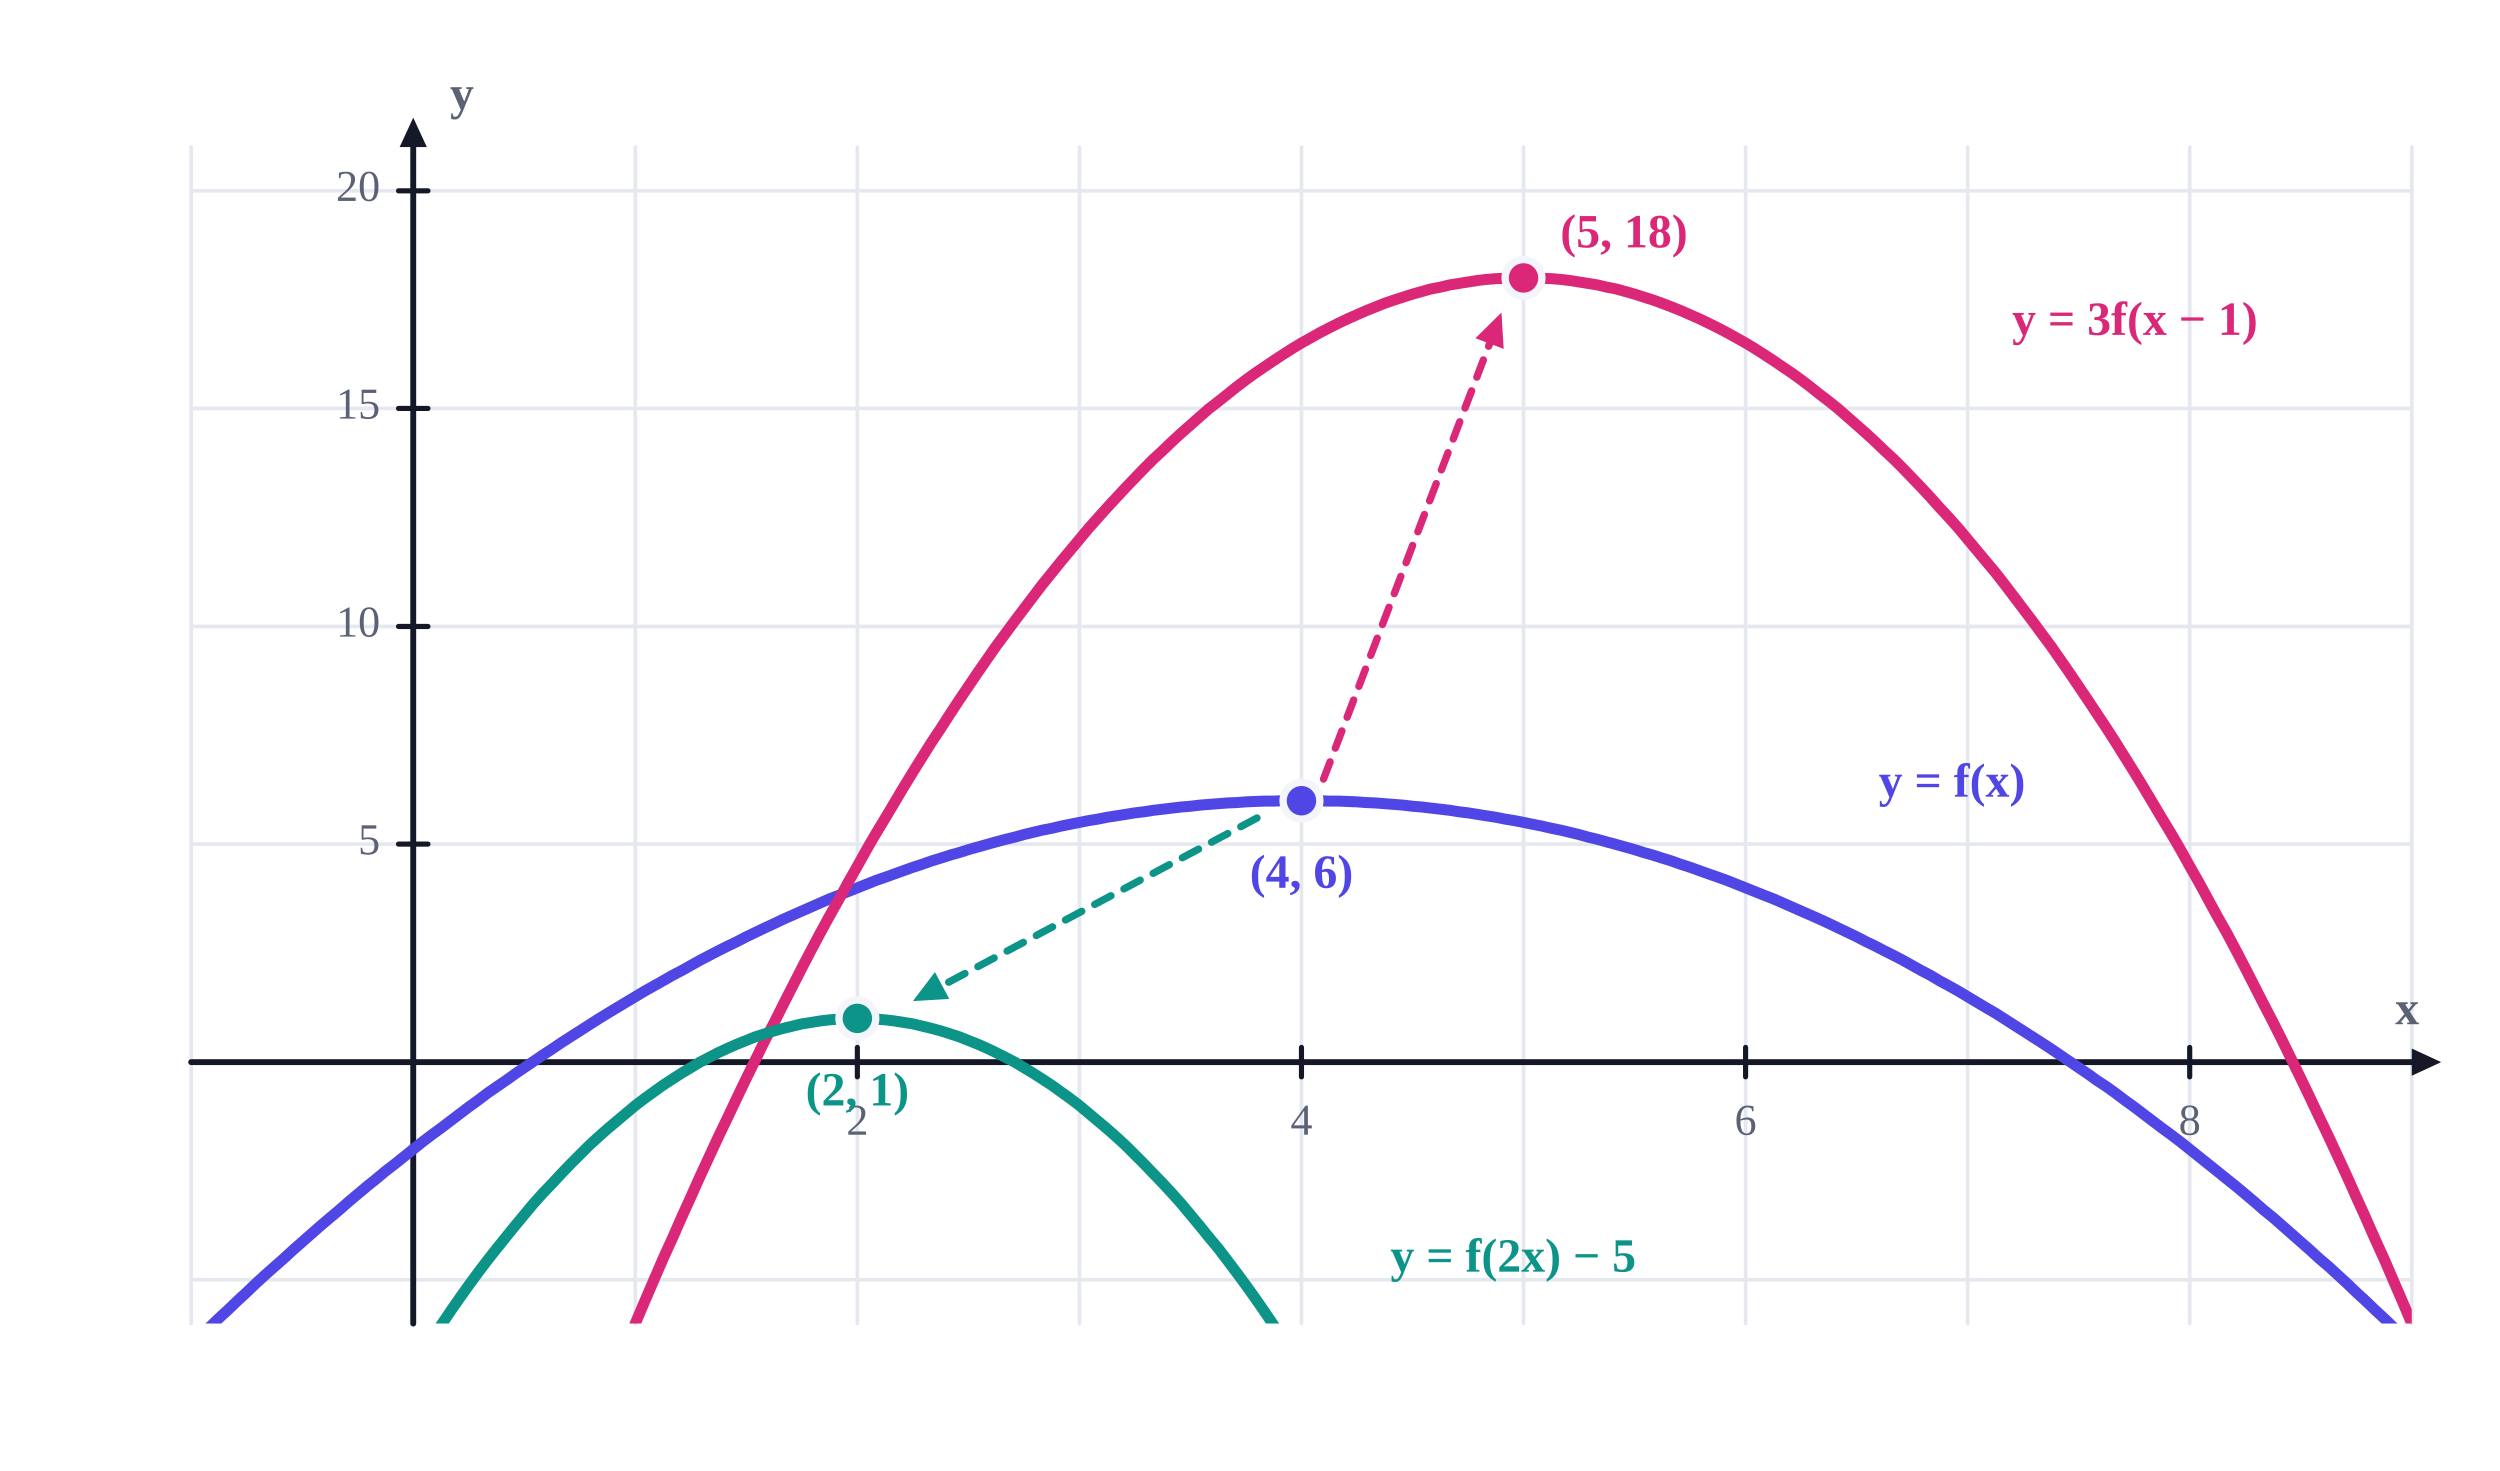
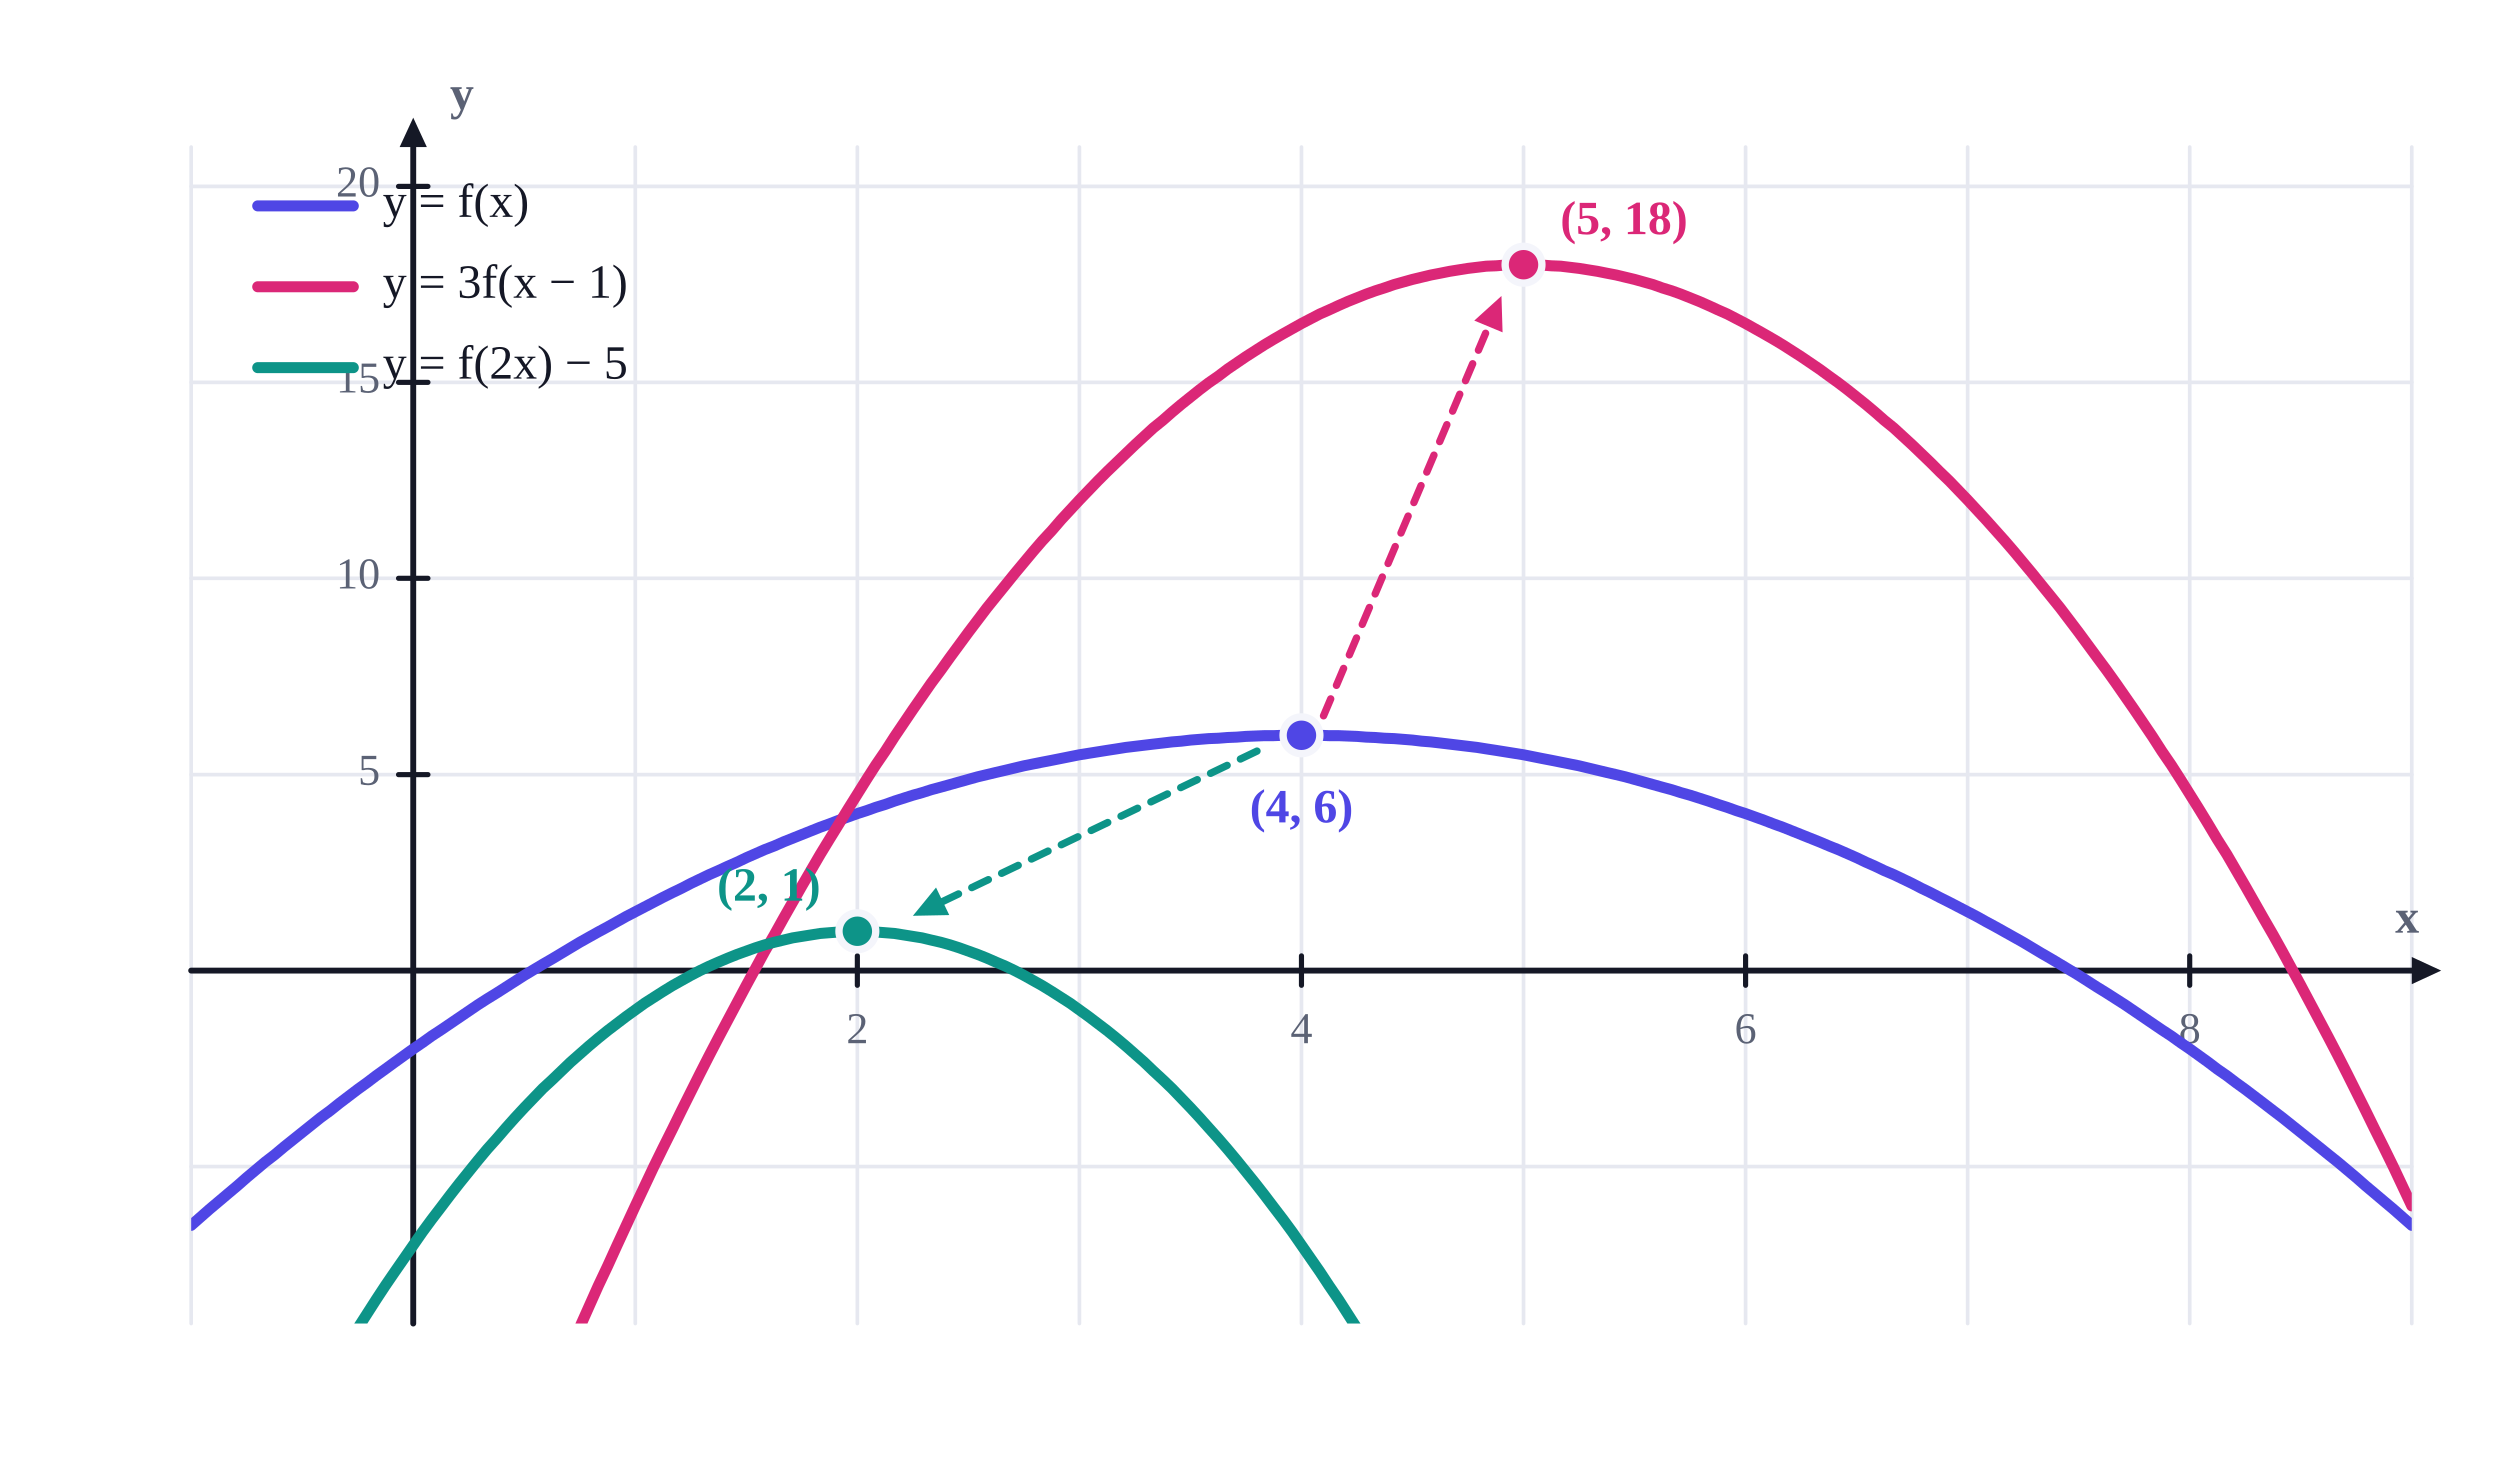
<svg xmlns="http://www.w3.org/2000/svg" viewBox="0 0 680.0 400.0" width="680.0" height="400.0" role="img" aria-label="Graph of a curve y = f(x) with a maximum at (4, 6), and its transformations y = 3f(x − 1), with maximum at (5, 18), and y = f(2x) − 5, with maximum at (2, 1)." style="color:var(--vx-ink, #151826);font-family:inherit">
  <path d="M52.0 360.0 L52.0 40.0" stroke="var(--vx-grid, #e6e8f0)" stroke-width="1" stroke-linecap="round" fill="none" />
  <path d="M112.4 360.0 L112.4 40.0" stroke="var(--vx-grid, #e6e8f0)" stroke-width="1" stroke-linecap="round" fill="none" />
  <path d="M172.8 360.0 L172.8 40.0" stroke="var(--vx-grid, #e6e8f0)" stroke-width="1" stroke-linecap="round" fill="none" />
  <path d="M233.2 360.0 L233.2 40.0" stroke="var(--vx-grid, #e6e8f0)" stroke-width="1" stroke-linecap="round" fill="none" />
  <path d="M293.6 360.0 L293.6 40.0" stroke="var(--vx-grid, #e6e8f0)" stroke-width="1" stroke-linecap="round" fill="none" />
  <path d="M354.0 360.0 L354.0 40.0" stroke="var(--vx-grid, #e6e8f0)" stroke-width="1" stroke-linecap="round" fill="none" />
  <path d="M414.4 360.0 L414.4 40.0" stroke="var(--vx-grid, #e6e8f0)" stroke-width="1" stroke-linecap="round" fill="none" />
  <path d="M474.8 360.0 L474.8 40.0" stroke="var(--vx-grid, #e6e8f0)" stroke-width="1" stroke-linecap="round" fill="none" />
  <path d="M535.2 360.0 L535.2 40.0" stroke="var(--vx-grid, #e6e8f0)" stroke-width="1" stroke-linecap="round" fill="none" />
  <path d="M595.6 360.0 L595.6 40.0" stroke="var(--vx-grid, #e6e8f0)" stroke-width="1" stroke-linecap="round" fill="none" />
  <path d="M656.0 360.0 L656.0 40.0" stroke="var(--vx-grid, #e6e8f0)" stroke-width="1" stroke-linecap="round" fill="none" />
-   <path d="M52.0 348.1 L656.0 348.1" stroke="var(--vx-grid, #e6e8f0)" stroke-width="1" stroke-linecap="round" fill="none" />
-   <path d="M52.0 288.9 L656.0 288.9" stroke="var(--vx-grid, #e6e8f0)" stroke-width="1" stroke-linecap="round" fill="none" />
-   <path d="M52.0 229.6 L656.0 229.6" stroke="var(--vx-grid, #e6e8f0)" stroke-width="1" stroke-linecap="round" fill="none" />
-   <path d="M52.0 170.4 L656.0 170.4" stroke="var(--vx-grid, #e6e8f0)" stroke-width="1" stroke-linecap="round" fill="none" />
-   <path d="M52.0 111.1 L656.0 111.1" stroke="var(--vx-grid, #e6e8f0)" stroke-width="1" stroke-linecap="round" fill="none" />
-   <path d="M52.0 51.9 L656.0 51.9" stroke="var(--vx-grid, #e6e8f0)" stroke-width="1" stroke-linecap="round" fill="none" />
-   <path d="M52.0 288.9 L656.8 288.9" stroke="var(--vx-ink, #151826)" stroke-width="1.6" stroke-linecap="round" fill="none" />
-   <path d="M664.0 288.9 L656.0 292.6 L656.0 285.2 Z" fill="var(--vx-ink, #151826)" />
+   <path d="M52.0 317.3 L656.0 317.3" stroke="var(--vx-grid, #e6e8f0)" stroke-width="1" stroke-linecap="round" fill="none" />
+   <path d="M52.0 264.0 L656.0 264.0" stroke="var(--vx-grid, #e6e8f0)" stroke-width="1" stroke-linecap="round" fill="none" />
+   <path d="M52.0 210.7 L656.0 210.7" stroke="var(--vx-grid, #e6e8f0)" stroke-width="1" stroke-linecap="round" fill="none" />
+   <path d="M52.0 157.3 L656.0 157.3" stroke="var(--vx-grid, #e6e8f0)" stroke-width="1" stroke-linecap="round" fill="none" />
+   <path d="M52.0 104.0 L656.0 104.0" stroke="var(--vx-grid, #e6e8f0)" stroke-width="1" stroke-linecap="round" fill="none" />
+   <path d="M52.0 50.7 L656.0 50.7" stroke="var(--vx-grid, #e6e8f0)" stroke-width="1" stroke-linecap="round" fill="none" />
+   <path d="M52.0 264.0 L656.8 264.0" stroke="var(--vx-ink, #151826)" stroke-width="1.6" stroke-linecap="round" fill="none" />
+   <path d="M664.0 264.0 L656.0 267.7 L656.0 260.3 Z" fill="var(--vx-ink, #151826)" />
  <path d="M112.4 360.0 L112.4 39.2" stroke="var(--vx-ink, #151826)" stroke-width="1.6" stroke-linecap="round" fill="none" />
  <path d="M112.4 32.0 L116.1 40.0 L108.7 40.0 Z" fill="var(--vx-ink, #151826)" />
-   <path d="M233.2 284.9 L233.2 292.9" stroke="var(--vx-ink, #151826)" stroke-width="1.4" stroke-linecap="round" fill="none" />
-   <text x="233.2" y="305.9" font-size="12" font-weight="500" text-anchor="middle" dominant-baseline="middle" fill="var(--vx-soft, #5b6275)">2</text>
-   <path d="M354.0 284.9 L354.0 292.9" stroke="var(--vx-ink, #151826)" stroke-width="1.4" stroke-linecap="round" fill="none" />
-   <text x="354.0" y="305.9" font-size="12" font-weight="500" text-anchor="middle" dominant-baseline="middle" fill="var(--vx-soft, #5b6275)">4</text>
-   <path d="M474.8 284.9 L474.8 292.9" stroke="var(--vx-ink, #151826)" stroke-width="1.4" stroke-linecap="round" fill="none" />
-   <text x="474.8" y="305.9" font-size="12" font-weight="500" text-anchor="middle" dominant-baseline="middle" fill="var(--vx-soft, #5b6275)">6</text>
-   <path d="M595.6 284.9 L595.6 292.9" stroke="var(--vx-ink, #151826)" stroke-width="1.4" stroke-linecap="round" fill="none" />
-   <text x="595.6" y="305.9" font-size="12" font-weight="500" text-anchor="middle" dominant-baseline="middle" fill="var(--vx-soft, #5b6275)">8</text>
-   <path d="M108.4 229.6 L116.4 229.6" stroke="var(--vx-ink, #151826)" stroke-width="1.4" stroke-linecap="round" fill="none" />
-   <text x="103.4" y="229.6" font-size="12" font-weight="500" text-anchor="end" dominant-baseline="middle" fill="var(--vx-soft, #5b6275)">5</text>
-   <path d="M108.4 170.4 L116.4 170.4" stroke="var(--vx-ink, #151826)" stroke-width="1.4" stroke-linecap="round" fill="none" />
-   <text x="103.4" y="170.4" font-size="12" font-weight="500" text-anchor="end" dominant-baseline="middle" fill="var(--vx-soft, #5b6275)">10</text>
-   <path d="M108.4 111.1 L116.4 111.1" stroke="var(--vx-ink, #151826)" stroke-width="1.4" stroke-linecap="round" fill="none" />
-   <text x="103.4" y="111.1" font-size="12" font-weight="500" text-anchor="end" dominant-baseline="middle" fill="var(--vx-soft, #5b6275)">15</text>
-   <path d="M108.4 51.9 L116.4 51.9" stroke="var(--vx-ink, #151826)" stroke-width="1.4" stroke-linecap="round" fill="none" />
-   <text x="103.4" y="51.9" font-size="12" font-weight="500" text-anchor="end" dominant-baseline="middle" fill="var(--vx-soft, #5b6275)">20</text>
-   <text x="658.0" y="274.9" font-size="13" font-weight="600" text-anchor="end" dominant-baseline="middle" fill="var(--vx-soft, #5b6275)">x</text>
+   <path d="M233.2 260.0 L233.2 268.0" stroke="var(--vx-ink, #151826)" stroke-width="1.4" stroke-linecap="round" fill="none" />
+   <text x="233.2" y="281.0" font-size="12" font-weight="500" text-anchor="middle" dominant-baseline="middle" fill="var(--vx-soft, #5b6275)">2</text>
+   <path d="M354.0 260.0 L354.0 268.0" stroke="var(--vx-ink, #151826)" stroke-width="1.4" stroke-linecap="round" fill="none" />
+   <text x="354.0" y="281.0" font-size="12" font-weight="500" text-anchor="middle" dominant-baseline="middle" fill="var(--vx-soft, #5b6275)">4</text>
+   <path d="M474.8 260.0 L474.8 268.0" stroke="var(--vx-ink, #151826)" stroke-width="1.4" stroke-linecap="round" fill="none" />
+   <text x="474.8" y="281.0" font-size="12" font-weight="500" text-anchor="middle" dominant-baseline="middle" fill="var(--vx-soft, #5b6275)">6</text>
+   <path d="M595.6 260.0 L595.6 268.0" stroke="var(--vx-ink, #151826)" stroke-width="1.4" stroke-linecap="round" fill="none" />
+   <text x="595.6" y="281.0" font-size="12" font-weight="500" text-anchor="middle" dominant-baseline="middle" fill="var(--vx-soft, #5b6275)">8</text>
+   <path d="M108.4 210.7 L116.4 210.7" stroke="var(--vx-ink, #151826)" stroke-width="1.4" stroke-linecap="round" fill="none" />
+   <text x="103.4" y="210.7" font-size="12" font-weight="500" text-anchor="end" dominant-baseline="middle" fill="var(--vx-soft, #5b6275)">5</text>
+   <path d="M108.4 157.3 L116.4 157.3" stroke="var(--vx-ink, #151826)" stroke-width="1.4" stroke-linecap="round" fill="none" />
+   <text x="103.4" y="157.3" font-size="12" font-weight="500" text-anchor="end" dominant-baseline="middle" fill="var(--vx-soft, #5b6275)">10</text>
+   <path d="M108.4 104.0 L116.4 104.0" stroke="var(--vx-ink, #151826)" stroke-width="1.4" stroke-linecap="round" fill="none" />
+   <text x="103.4" y="104.0" font-size="12" font-weight="500" text-anchor="end" dominant-baseline="middle" fill="var(--vx-soft, #5b6275)">15</text>
+   <path d="M108.4 50.7 L116.4 50.7" stroke="var(--vx-ink, #151826)" stroke-width="1.4" stroke-linecap="round" fill="none" />
+   <text x="103.4" y="50.7" font-size="12" font-weight="500" text-anchor="end" dominant-baseline="middle" fill="var(--vx-soft, #5b6275)">20</text>
+   <text x="658.0" y="250.0" font-size="13" font-weight="600" text-anchor="end" dominant-baseline="middle" fill="var(--vx-soft, #5b6275)">x</text>
  <text x="122.4" y="26.0" font-size="13" font-weight="600" text-anchor="start" dominant-baseline="middle" fill="var(--vx-soft, #5b6275)">y</text>
  <defs>
    <clipPath id="vx1362948735680">
      <rect x="52.0" y="40.0" width="604.0" height="320.0" />
    </clipPath>
  </defs>
-   <path d="M52.0 365.9 L54.5 363.5 L57.0 361.0 L59.5 358.6 L62.1 356.2 L64.6 353.8 L67.1 351.5 L69.6 349.1 L72.1 346.8 L74.7 344.5 L77.2 342.3 L79.7 340.0 L82.2 337.8 L84.7 335.6 L87.2 333.4 L89.8 331.2 L92.3 329.1 L94.8 326.9 L97.3 324.8 L99.8 322.7 L102.3 320.7 L104.8 318.6 L107.4 316.6 L109.9 314.6 L112.4 312.6 L114.9 310.6 L117.4 308.7 L120.0 306.8 L122.5 304.9 L125.0 303.0 L127.5 301.1 L130.0 299.3 L132.5 297.4 L135.1 295.6 L137.6 293.9 L140.1 292.1 L142.6 290.4 L145.1 288.7 L147.6 287.0 L150.2 285.3 L152.7 283.6 L155.2 282.0 L157.7 280.4 L160.2 278.8 L162.7 277.2 L165.3 275.6 L167.8 274.1 L170.3 272.6 L172.8 271.1 L175.3 269.6 L177.8 268.2 L180.3 266.8 L182.9 265.3 L185.4 264.0 L187.9 262.6 L190.4 261.2 L192.9 259.9 L195.4 258.6 L198.0 257.3 L200.5 256.1 L203.0 254.8 L205.5 253.6 L208.0 252.4 L210.6 251.2 L213.1 250.0 L215.6 248.9 L218.1 247.8 L220.6 246.7 L223.1 245.6 L225.6 244.5 L228.2 243.5 L230.7 242.5 L233.2 241.5 L235.7 240.5 L238.2 239.5 L240.8 238.6 L243.3 237.7 L245.8 236.8 L248.3 235.9 L250.8 235.1 L253.3 234.2 L255.9 233.4 L258.4 232.6 L260.9 231.9 L263.4 231.1 L265.9 230.4 L268.4 229.7 L270.9 229.0 L273.5 228.3 L276.0 227.7 L278.5 227.0 L281.0 226.4 L283.5 225.8 L286.1 225.3 L288.6 224.7 L291.1 224.2 L293.6 223.7 L296.1 223.2 L298.6 222.8 L301.1 222.3 L303.7 221.9 L306.2 221.5 L308.7 221.1 L311.2 220.8 L313.7 220.4 L316.3 220.1 L318.8 219.8 L321.3 219.5 L323.8 219.3 L326.3 219.0 L328.8 218.8 L331.4 218.6 L333.9 218.4 L336.4 218.3 L338.9 218.1 L341.4 218.0 L343.9 217.9 L346.4 217.9 L349.0 217.8 L351.5 217.8 L354.0 217.8 L356.5 217.8 L359.0 217.8 L361.5 217.9 L364.1 217.9 L366.6 218.0 L369.1 218.1 L371.6 218.3 L374.1 218.4 L376.6 218.6 L379.2 218.8 L381.7 219.0 L384.2 219.3 L386.7 219.5 L389.2 219.8 L391.8 220.1 L394.3 220.4 L396.8 220.8 L399.3 221.1 L401.8 221.5 L404.3 221.9 L406.9 222.3 L409.4 222.8 L411.9 223.2 L414.4 223.7 L416.9 224.2 L419.4 224.7 L422.0 225.3 L424.5 225.8 L427.0 226.4 L429.5 227.0 L432.0 227.7 L434.5 228.3 L437.0 229.0 L439.6 229.7 L442.1 230.4 L444.6 231.1 L447.1 231.9 L449.6 232.6 L452.1 233.4 L454.7 234.2 L457.2 235.1 L459.7 235.9 L462.2 236.8 L464.7 237.7 L467.3 238.6 L469.8 239.5 L472.3 240.5 L474.8 241.5 L477.3 242.5 L479.8 243.5 L482.4 244.5 L484.9 245.6 L487.4 246.7 L489.9 247.8 L492.4 248.9 L494.9 250.0 L497.5 251.2 L500.0 252.4 L502.5 253.6 L505.0 254.8 L507.5 256.1 L510.0 257.3 L512.5 258.6 L515.1 259.9 L517.6 261.2 L520.1 262.6 L522.6 264.0 L525.1 265.3 L527.6 266.8 L530.2 268.2 L532.7 269.6 L535.2 271.1 L537.7 272.6 L540.2 274.1 L542.8 275.6 L545.3 277.2 L547.8 278.8 L550.3 280.4 L552.8 282.0 L555.3 283.6 L557.9 285.3 L560.4 287.0 L562.9 288.7 L565.4 290.4 L567.9 292.1 L570.4 293.9 L573.0 295.6 L575.5 297.4 L578.0 299.3 L580.5 301.1 L583.0 303.0 L585.5 304.9 L588.0 306.8 L590.6 308.7 L593.1 310.6 L595.6 312.6 L598.1 314.6 L600.6 316.6 L603.1 318.6 L605.7 320.7 L608.2 322.7 L610.7 324.8 L613.2 326.9 L615.7 329.1 L618.3 331.2 L620.8 333.4 L623.3 335.6 L625.8 337.8 L628.3 340.0 L630.8 342.3 L633.4 344.5 L635.9 346.8 L638.4 349.1 L640.9 351.5 L643.4 353.8 L645.9 356.2 L648.5 358.6 L651.0 361.0 L653.5 363.5 L656.0 365.9" fill="none" stroke="var(--vx-a1, #4f46e5)" stroke-width="3" stroke-linecap="round" stroke-linejoin="round" clip-path="url(#vx1362948735680)" />
-   <text x="511.0" y="213.0" font-size="13" font-weight="700" text-anchor="start" dominant-baseline="middle" fill="var(--vx-a1, #4f46e5)">y = f(x)</text>
-   <path d="M64.6 671.9 L67.1 663.3 L69.6 654.8 L72.1 646.4 L74.7 638.1 L77.2 629.8 L79.7 621.5 L82.2 613.3 L84.7 605.2 L87.2 597.2 L89.8 589.2 L92.3 581.2 L94.8 573.4 L97.3 565.6 L99.8 557.8 L102.3 550.1 L104.8 542.5 L107.4 534.9 L109.9 527.4 L112.4 520.0 L114.9 512.6 L117.4 505.3 L120.0 498.1 L122.5 490.9 L125.0 483.7 L127.5 476.7 L130.0 469.7 L132.5 462.7 L135.1 455.8 L137.6 449.0 L140.1 442.3 L142.6 435.6 L145.1 428.9 L147.6 422.3 L150.2 415.8 L152.7 409.4 L155.2 403.0 L157.7 396.7 L160.2 390.4 L162.7 384.2 L165.3 378.1 L167.8 372.0 L170.3 366.0 L172.8 360.0 L175.3 354.1 L177.8 348.3 L180.3 342.5 L182.9 336.8 L185.4 331.1 L187.9 325.6 L190.4 320.0 L192.9 314.6 L195.4 309.2 L198.0 303.8 L200.5 298.5 L203.0 293.3 L205.5 288.2 L208.0 283.1 L210.6 278.1 L213.1 273.1 L215.6 268.2 L218.1 263.3 L220.6 258.5 L223.1 253.8 L225.6 249.2 L228.2 244.6 L230.7 240.0 L233.2 235.6 L235.7 231.1 L238.2 226.8 L240.8 222.5 L243.3 218.3 L245.8 214.1 L248.3 210.0 L250.8 206.0 L253.3 202.0 L255.9 198.1 L258.4 194.2 L260.9 190.4 L263.4 186.7 L265.9 183.0 L268.4 179.4 L270.9 175.8 L273.5 172.3 L276.0 168.9 L278.5 165.6 L281.0 162.3 L283.5 159.0 L286.1 155.8 L288.6 152.7 L291.1 149.7 L293.6 146.7 L296.1 143.7 L298.6 140.9 L301.1 138.1 L303.7 135.3 L306.2 132.6 L308.7 130.0 L311.2 127.4 L313.7 124.9 L316.3 122.5 L318.8 120.1 L321.3 117.8 L323.8 115.6 L326.3 113.4 L328.8 111.2 L331.4 109.2 L333.9 107.2 L336.4 105.2 L338.9 103.3 L341.4 101.5 L343.9 99.8 L346.4 98.1 L349.0 96.4 L351.5 94.8 L354.0 93.3 L356.5 91.9 L359.0 90.5 L361.5 89.2 L364.1 87.9 L366.6 86.7 L369.1 85.6 L371.6 84.5 L374.1 83.5 L376.6 82.5 L379.2 81.6 L381.7 80.8 L384.2 80.0 L386.7 79.3 L389.2 78.6 L391.8 78.1 L394.3 77.5 L396.8 77.1 L399.3 76.7 L401.8 76.3 L404.3 76.0 L406.9 75.8 L409.4 75.7 L411.9 75.6 L414.4 75.6 L416.9 75.6 L419.4 75.7 L422.0 75.8 L424.5 76.0 L427.0 76.3 L429.5 76.7 L432.0 77.1 L434.5 77.5 L437.0 78.1 L439.6 78.6 L442.1 79.3 L444.6 80.0 L447.1 80.8 L449.6 81.6 L452.1 82.5 L454.7 83.5 L457.2 84.5 L459.7 85.6 L462.2 86.7 L464.7 87.9 L467.3 89.2 L469.8 90.5 L472.3 91.9 L474.8 93.3 L477.3 94.8 L479.8 96.4 L482.4 98.1 L484.9 99.8 L487.4 101.5 L489.9 103.3 L492.4 105.2 L494.9 107.2 L497.5 109.2 L500.0 111.2 L502.5 113.4 L505.0 115.6 L507.5 117.8 L510.0 120.1 L512.5 122.5 L515.1 124.9 L517.6 127.4 L520.1 130.0 L522.6 132.6 L525.1 135.3 L527.6 138.1 L530.2 140.9 L532.7 143.7 L535.2 146.7 L537.7 149.7 L540.2 152.7 L542.8 155.8 L545.3 159.0 L547.8 162.3 L550.3 165.6 L552.8 168.9 L555.3 172.3 L557.9 175.8 L560.4 179.4 L562.9 183.0 L565.4 186.7 L567.9 190.4 L570.4 194.2 L573.0 198.1 L575.5 202.0 L578.0 206.0 L580.5 210.0 L583.0 214.1 L585.5 218.3 L588.0 222.5 L590.6 226.8 L593.1 231.1 L595.6 235.6 L598.1 240.0 L600.6 244.6 L603.1 249.2 L605.7 253.8 L608.2 258.5 L610.7 263.3 L613.2 268.2 L615.7 273.1 L618.3 278.1 L620.8 283.1 L623.3 288.2 L625.8 293.3 L628.3 298.5 L630.8 303.8 L633.4 309.2 L635.9 314.6 L638.4 320.0 L640.9 325.6 L643.4 331.1 L645.9 336.8 L648.5 342.5 L651.0 348.3 L653.5 354.1 L656.0 360.0" fill="none" stroke="var(--vx-a2, #db2777)" stroke-width="3" stroke-linecap="round" stroke-linejoin="round" clip-path="url(#vx1362948735680)" />
-   <text x="547.3" y="87.4" font-size="13" font-weight="700" text-anchor="start" dominant-baseline="middle" fill="var(--vx-a2, #db2777)">y = 3f(x − 1)</text>
-   <path d="M52.0 490.4 L54.5 484.5 L57.0 478.7 L59.5 473.0 L62.1 467.3 L64.6 461.8 L67.1 456.3 L69.6 450.9 L72.1 445.6 L74.7 440.4 L77.2 435.2 L79.7 430.2 L82.2 425.2 L84.7 420.3 L87.2 415.5 L89.8 410.7 L92.3 406.1 L94.8 401.5 L97.3 397.0 L99.8 392.6 L102.3 388.3 L104.8 384.1 L107.4 379.9 L109.9 375.8 L112.4 371.9 L114.9 367.9 L117.4 364.1 L120.0 360.4 L122.5 356.7 L125.0 353.1 L127.5 349.6 L130.0 346.2 L132.5 342.9 L135.1 339.6 L137.6 336.5 L140.1 333.4 L142.6 330.4 L145.1 327.4 L147.6 324.6 L150.2 321.9 L152.7 319.2 L155.2 316.6 L157.7 314.1 L160.2 311.6 L162.7 309.3 L165.3 307.0 L167.8 304.9 L170.3 302.8 L172.8 300.7 L175.3 298.8 L177.8 297.0 L180.3 295.2 L182.9 293.5 L185.4 291.9 L187.9 290.4 L190.4 288.9 L192.9 287.6 L195.4 286.3 L198.0 285.1 L200.5 284.0 L203.0 283.0 L205.5 282.0 L208.0 281.2 L210.6 280.4 L213.1 279.7 L215.6 279.1 L218.1 278.5 L220.6 278.1 L223.1 277.7 L225.6 277.4 L228.2 277.2 L230.7 277.1 L233.2 277.0 L235.7 277.1 L238.2 277.2 L240.8 277.4 L243.3 277.7 L245.8 278.1 L248.3 278.5 L250.8 279.1 L253.3 279.7 L255.9 280.4 L258.4 281.2 L260.9 282.0 L263.4 283.0 L265.9 284.0 L268.4 285.1 L270.9 286.3 L273.5 287.6 L276.0 288.9 L278.5 290.4 L281.0 291.9 L283.5 293.5 L286.1 295.2 L288.6 297.0 L291.1 298.8 L293.6 300.7 L296.1 302.8 L298.6 304.9 L301.1 307.0 L303.7 309.3 L306.2 311.6 L308.7 314.1 L311.2 316.6 L313.7 319.2 L316.3 321.9 L318.8 324.6 L321.3 327.4 L323.8 330.4 L326.3 333.4 L328.8 336.5 L331.4 339.6 L333.9 342.9 L336.4 346.2 L338.9 349.6 L341.4 353.1 L343.9 356.7 L346.4 360.4 L349.0 364.1 L351.5 367.9 L354.0 371.9 L356.5 375.8 L359.0 379.9 L361.5 384.1 L364.1 388.3 L366.6 392.6 L369.1 397.0 L371.6 401.5 L374.1 406.1 L376.6 410.7 L379.2 415.5 L381.7 420.3 L384.2 425.2 L386.7 430.2 L389.2 435.2 L391.8 440.4 L394.3 445.6 L396.8 450.9 L399.3 456.3 L401.8 461.8 L404.3 467.3 L406.9 473.0 L409.4 478.7 L411.9 484.5 L414.4 490.4 L416.9 496.3 L419.4 502.4 L422.0 508.5 L424.5 514.7 L427.0 521.0 L429.5 527.4 L432.0 533.9 L434.5 540.4 L437.0 547.0 L439.6 553.7 L442.1 560.5 L444.6 567.4 L447.1 574.4 L449.6 581.4 L452.1 588.5 L454.7 595.7 L457.2 603.0 L459.7 610.4 L462.2 617.8 L464.7 625.3 L467.3 633.0 L469.8 640.7 L472.3 648.4 L474.8 656.3 L477.3 664.2 L479.8 672.3" fill="none" stroke="var(--vx-a4, #0d9488)" stroke-width="3" stroke-linecap="round" stroke-linejoin="round" clip-path="url(#vx1362948735680)" />
-   <text x="378.2" y="342.2" font-size="13" font-weight="700" text-anchor="start" dominant-baseline="middle" fill="var(--vx-a4, #0d9488)">y = f(2x) − 5</text>
-   <path d="M360.0 211.9 L405.5 92.6" stroke="var(--vx-a2, #db2777)" stroke-width="2" stroke-linecap="round" stroke-dasharray="5 4" fill="none" />
-   <path d="M408.4 85.0 L409.0 94.9 L401.3 92.0 Z" fill="var(--vx-a2, #db2777)" />
-   <path d="M341.9 222.5 L255.5 268.5" stroke="var(--vx-a4, #0d9488)" stroke-width="2" stroke-linecap="round" stroke-dasharray="5 4" fill="none" />
-   <path d="M248.3 272.3 L254.3 264.4 L258.2 271.7 Z" fill="var(--vx-a4, #0d9488)" />
-   <circle cx="354.0" cy="217.8" r="5" fill="var(--vx-a1, #4f46e5)" stroke="var(--vx-panel, #f4f5fb)" stroke-width="2" />
-   <text x="354.0" y="237.8" font-size="13" font-weight="600" text-anchor="middle" dominant-baseline="middle" fill="var(--vx-a1, #4f46e5)">(4, 6)</text>
-   <circle cx="414.4" cy="75.6" r="5" fill="var(--vx-a2, #db2777)" stroke="var(--vx-panel, #f4f5fb)" stroke-width="2" />
-   <text x="424.4" y="63.6" font-size="13" font-weight="600" text-anchor="start" dominant-baseline="middle" fill="var(--vx-a2, #db2777)">(5, 18)</text>
-   <circle cx="233.2" cy="277.0" r="5" fill="var(--vx-a4, #0d9488)" stroke="var(--vx-panel, #f4f5fb)" stroke-width="2" />
-   <text x="233.2" y="297.0" font-size="13" font-weight="600" text-anchor="middle" dominant-baseline="middle" fill="var(--vx-a4, #0d9488)">(2, 1)</text>
+   <path d="M52.0 333.3 L54.5 331.1 L57.0 328.9 L59.5 326.8 L62.1 324.6 L64.6 322.5 L67.1 320.3 L69.6 318.2 L72.1 316.1 L74.7 314.1 L77.2 312.0 L79.7 310.0 L82.2 308.0 L84.7 306.0 L87.2 304.0 L89.8 302.1 L92.3 300.1 L94.8 298.2 L97.3 296.3 L99.8 294.5 L102.3 292.6 L104.8 290.8 L107.4 288.9 L109.9 287.1 L112.4 285.3 L114.9 283.6 L117.4 281.8 L120.0 280.1 L122.5 278.4 L125.0 276.7 L127.5 275.0 L130.0 273.3 L132.5 271.7 L135.1 270.1 L137.6 268.5 L140.1 266.9 L142.6 265.3 L145.1 263.8 L147.6 262.3 L150.2 260.8 L152.7 259.3 L155.2 257.8 L157.7 256.3 L160.2 254.9 L162.7 253.5 L165.3 252.1 L167.8 250.7 L170.3 249.3 L172.8 248.0 L175.3 246.7 L177.8 245.4 L180.3 244.1 L182.9 242.8 L185.4 241.6 L187.9 240.3 L190.4 239.1 L192.9 237.9 L195.4 236.8 L198.0 235.6 L200.5 234.5 L203.0 233.3 L205.5 232.2 L208.0 231.1 L210.6 230.1 L213.1 229.0 L215.6 228.0 L218.1 227.0 L220.6 226.0 L223.1 225.0 L225.6 224.1 L228.2 223.1 L230.7 222.2 L233.2 221.3 L235.7 220.5 L238.2 219.6 L240.8 218.8 L243.3 217.9 L245.8 217.1 L248.3 216.3 L250.8 215.6 L253.3 214.8 L255.9 214.1 L258.4 213.4 L260.9 212.7 L263.4 212.0 L265.9 211.3 L268.4 210.7 L270.9 210.1 L273.5 209.5 L276.0 208.9 L278.5 208.3 L281.0 207.8 L283.5 207.3 L286.1 206.8 L288.6 206.3 L291.1 205.8 L293.6 205.3 L296.1 204.9 L298.6 204.5 L301.1 204.1 L303.7 203.7 L306.2 203.3 L308.7 203.0 L311.2 202.7 L313.7 202.4 L316.3 202.1 L318.8 201.8 L321.3 201.6 L323.8 201.3 L326.3 201.1 L328.8 200.9 L331.4 200.8 L333.9 200.6 L336.4 200.5 L338.9 200.3 L341.4 200.2 L343.9 200.1 L346.4 200.1 L349.0 200.0 L351.5 200.0 L354.0 200.0 L356.5 200.0 L359.0 200.0 L361.5 200.1 L364.1 200.1 L366.6 200.2 L369.1 200.3 L371.6 200.5 L374.1 200.6 L376.6 200.8 L379.2 200.9 L381.7 201.1 L384.2 201.3 L386.7 201.6 L389.2 201.8 L391.8 202.1 L394.3 202.4 L396.8 202.7 L399.3 203.0 L401.8 203.3 L404.3 203.7 L406.9 204.1 L409.4 204.5 L411.9 204.9 L414.4 205.3 L416.9 205.8 L419.4 206.3 L422.0 206.8 L424.5 207.3 L427.0 207.8 L429.5 208.3 L432.0 208.9 L434.5 209.5 L437.0 210.1 L439.6 210.7 L442.1 211.3 L444.6 212.0 L447.1 212.7 L449.6 213.4 L452.1 214.1 L454.7 214.8 L457.2 215.6 L459.7 216.3 L462.2 217.1 L464.7 217.9 L467.3 218.8 L469.8 219.6 L472.3 220.5 L474.8 221.3 L477.3 222.2 L479.8 223.1 L482.4 224.1 L484.9 225.0 L487.4 226.0 L489.9 227.0 L492.4 228.0 L494.9 229.0 L497.5 230.1 L500.0 231.1 L502.5 232.2 L505.0 233.3 L507.5 234.5 L510.0 235.6 L512.5 236.8 L515.1 237.9 L517.6 239.1 L520.1 240.3 L522.6 241.6 L525.1 242.8 L527.6 244.1 L530.2 245.4 L532.7 246.7 L535.2 248.0 L537.7 249.3 L540.2 250.7 L542.8 252.1 L545.3 253.5 L547.8 254.9 L550.3 256.3 L552.8 257.8 L555.3 259.3 L557.9 260.8 L560.4 262.3 L562.9 263.8 L565.4 265.3 L567.9 266.9 L570.4 268.5 L573.0 270.1 L575.5 271.7 L578.0 273.3 L580.5 275.0 L583.0 276.7 L585.5 278.4 L588.0 280.1 L590.6 281.8 L593.1 283.6 L595.6 285.3 L598.1 287.1 L600.6 288.9 L603.1 290.8 L605.7 292.6 L608.2 294.5 L610.7 296.3 L613.2 298.2 L615.7 300.1 L618.3 302.1 L620.8 304.0 L623.3 306.0 L625.8 308.0 L628.3 310.0 L630.8 312.0 L633.4 314.1 L635.9 316.1 L638.4 318.2 L640.9 320.3 L643.4 322.5 L645.9 324.6 L648.5 326.8 L651.0 328.9 L653.5 331.1 L656.0 333.3" fill="none" stroke="var(--vx-a1, #4f46e5)" stroke-width="3" stroke-linecap="round" stroke-linejoin="round" clip-path="url(#vx1362948735680)" />
+   <path d="M52.0 648.0 L54.5 640.0 L57.0 632.1 L59.5 624.3 L62.1 616.4 L64.6 608.7 L67.1 601.0 L69.6 593.4 L72.1 585.8 L74.7 578.3 L77.2 570.8 L79.7 563.4 L82.2 556.0 L84.7 548.7 L87.2 541.4 L89.8 534.3 L92.3 527.1 L94.8 520.0 L97.3 513.0 L99.8 506.0 L102.3 499.1 L104.8 492.3 L107.4 485.4 L109.9 478.7 L112.4 472.0 L114.9 465.4 L117.4 458.8 L120.0 452.3 L122.5 445.8 L125.0 439.4 L127.5 433.0 L130.0 426.7 L132.5 420.4 L135.1 414.3 L137.6 408.1 L140.1 402.0 L142.6 396.0 L145.1 390.0 L147.6 384.1 L150.2 378.3 L152.7 372.4 L155.2 366.7 L157.7 361.0 L160.2 355.4 L162.7 349.8 L165.3 344.3 L167.8 338.8 L170.3 333.4 L172.8 328.0 L175.3 322.7 L177.8 317.4 L180.3 312.3 L182.9 307.1 L185.4 302.0 L187.9 297.0 L190.4 292.0 L192.9 287.1 L195.4 282.3 L198.0 277.4 L200.5 272.7 L203.0 268.0 L205.5 263.4 L208.0 258.8 L210.6 254.3 L213.1 249.8 L215.6 245.4 L218.1 241.0 L220.6 236.7 L223.1 232.4 L225.6 228.3 L228.2 224.1 L230.7 220.0 L233.2 216.0 L235.7 212.0 L238.2 208.1 L240.8 204.3 L243.3 200.4 L245.8 196.7 L248.3 193.0 L250.8 189.4 L253.3 185.8 L255.9 182.3 L258.4 178.8 L260.9 175.4 L263.4 172.0 L265.9 168.7 L268.4 165.4 L270.9 162.3 L273.5 159.1 L276.0 156.0 L278.5 153.0 L281.0 150.0 L283.5 147.1 L286.1 144.3 L288.6 141.4 L291.1 138.7 L293.6 136.0 L296.1 133.4 L298.6 130.8 L301.1 128.3 L303.7 125.8 L306.2 123.4 L308.7 121.0 L311.2 118.7 L313.7 116.4 L316.3 114.3 L318.8 112.1 L321.3 110.0 L323.8 108.0 L326.3 106.0 L328.8 104.1 L331.4 102.3 L333.9 100.4 L336.4 98.7 L338.9 97.0 L341.4 95.4 L343.9 93.8 L346.4 92.3 L349.0 90.8 L351.5 89.4 L354.0 88.0 L356.5 86.7 L359.0 85.4 L361.5 84.3 L364.1 83.1 L366.6 82.0 L369.1 81.0 L371.6 80.0 L374.1 79.1 L376.6 78.3 L379.2 77.4 L381.7 76.7 L384.2 76.0 L386.7 75.4 L389.2 74.8 L391.8 74.3 L394.3 73.8 L396.8 73.4 L399.3 73.0 L401.8 72.7 L404.3 72.4 L406.9 72.3 L409.4 72.1 L411.9 72.0 L414.4 72.0 L416.9 72.0 L419.4 72.1 L422.0 72.3 L424.5 72.4 L427.0 72.7 L429.5 73.0 L432.0 73.4 L434.5 73.8 L437.0 74.3 L439.6 74.8 L442.1 75.4 L444.6 76.0 L447.1 76.7 L449.6 77.4 L452.1 78.3 L454.7 79.1 L457.2 80.0 L459.7 81.0 L462.2 82.0 L464.7 83.1 L467.3 84.3 L469.8 85.4 L472.3 86.7 L474.8 88.0 L477.3 89.4 L479.8 90.8 L482.4 92.3 L484.9 93.8 L487.4 95.4 L489.9 97.0 L492.4 98.7 L494.9 100.4 L497.5 102.3 L500.0 104.1 L502.5 106.0 L505.0 108.0 L507.5 110.0 L510.0 112.1 L512.5 114.3 L515.1 116.4 L517.6 118.7 L520.1 121.0 L522.6 123.4 L525.1 125.8 L527.6 128.3 L530.2 130.8 L532.7 133.4 L535.2 136.0 L537.7 138.7 L540.2 141.4 L542.8 144.3 L545.3 147.1 L547.8 150.0 L550.3 153.0 L552.8 156.0 L555.3 159.1 L557.9 162.3 L560.4 165.4 L562.9 168.7 L565.4 172.0 L567.9 175.4 L570.4 178.8 L573.0 182.3 L575.5 185.8 L578.0 189.4 L580.5 193.0 L583.0 196.7 L585.5 200.4 L588.0 204.3 L590.6 208.1 L593.1 212.0 L595.6 216.0 L598.1 220.0 L600.6 224.1 L603.1 228.3 L605.7 232.4 L608.2 236.7 L610.7 241.0 L613.2 245.4 L615.7 249.8 L618.3 254.3 L620.8 258.8 L623.3 263.4 L625.8 268.0 L628.3 272.7 L630.8 277.4 L633.4 282.3 L635.9 287.1 L638.4 292.0 L640.9 297.0 L643.4 302.0 L645.9 307.1 L648.5 312.3 L651.0 317.4 L653.5 322.7 L656.0 328.0" fill="none" stroke="var(--vx-a2, #db2777)" stroke-width="3" stroke-linecap="round" stroke-linejoin="round" clip-path="url(#vx1362948735680)" />
+   <path d="M52.0 445.3 L54.5 440.0 L57.0 434.8 L59.5 429.7 L62.1 424.6 L64.6 419.6 L67.1 414.7 L69.6 409.8 L72.1 405.0 L74.7 400.3 L77.2 395.7 L79.7 391.1 L82.2 386.7 L84.7 382.3 L87.2 377.9 L89.8 373.7 L92.3 369.5 L94.8 365.4 L97.3 361.3 L99.8 357.4 L102.3 353.5 L104.8 349.7 L107.4 345.9 L109.9 342.3 L112.4 338.7 L114.9 335.1 L117.4 331.7 L120.0 328.3 L122.5 325.0 L125.0 321.8 L127.5 318.7 L130.0 315.6 L132.5 312.6 L135.1 309.7 L137.6 306.8 L140.1 304.0 L142.6 301.3 L145.1 298.7 L147.6 296.1 L150.2 293.7 L152.7 291.3 L155.2 288.9 L157.7 286.7 L160.2 284.5 L162.7 282.4 L165.3 280.3 L167.8 278.4 L170.3 276.5 L172.8 274.7 L175.3 272.9 L177.8 271.3 L180.3 269.7 L182.9 268.1 L185.4 266.7 L187.9 265.3 L190.4 264.0 L192.9 262.8 L195.4 261.7 L198.0 260.6 L200.5 259.6 L203.0 258.7 L205.5 257.8 L208.0 257.0 L210.6 256.3 L213.1 255.7 L215.6 255.1 L218.1 254.7 L220.6 254.3 L223.1 253.9 L225.6 253.7 L228.2 253.5 L230.7 253.4 L233.2 253.3 L235.7 253.4 L238.2 253.5 L240.8 253.7 L243.3 253.9 L245.8 254.3 L248.3 254.7 L250.8 255.1 L253.3 255.7 L255.9 256.3 L258.4 257.0 L260.9 257.8 L263.4 258.7 L265.9 259.6 L268.4 260.6 L270.9 261.7 L273.5 262.8 L276.0 264.0 L278.5 265.3 L281.0 266.7 L283.5 268.1 L286.1 269.7 L288.6 271.3 L291.1 272.9 L293.6 274.7 L296.1 276.5 L298.6 278.4 L301.1 280.3 L303.7 282.4 L306.2 284.5 L308.7 286.7 L311.2 288.9 L313.7 291.3 L316.3 293.7 L318.8 296.1 L321.3 298.7 L323.8 301.3 L326.3 304.0 L328.8 306.8 L331.4 309.7 L333.9 312.6 L336.4 315.6 L338.9 318.7 L341.4 321.8 L343.9 325.0 L346.4 328.3 L349.0 331.7 L351.5 335.1 L354.0 338.7 L356.5 342.3 L359.0 345.9 L361.5 349.7 L364.1 353.5 L366.6 357.4 L369.1 361.3 L371.6 365.4 L374.1 369.5 L376.6 373.7 L379.2 377.9 L381.7 382.3 L384.2 386.7 L386.7 391.1 L389.2 395.7 L391.8 400.3 L394.3 405.0 L396.8 409.8 L399.3 414.7 L401.8 419.6 L404.3 424.6 L406.9 429.7 L409.4 434.8 L411.9 440.0 L414.4 445.3 L416.9 450.7 L419.4 456.1 L422.0 461.7 L424.5 467.3 L427.0 472.9 L429.5 478.7 L432.0 484.5 L434.5 490.4 L437.0 496.3 L439.6 502.4 L442.1 508.5 L444.6 514.7 L447.1 520.9 L449.6 527.3 L452.1 533.7 L454.7 540.1 L457.2 546.7 L459.7 553.3 L462.2 560.0 L464.7 566.8 L467.3 573.7 L469.8 580.6 L472.3 587.6 L474.8 594.7 L477.3 601.8 L479.8 609.0 L482.4 616.3 L484.9 623.7 L487.4 631.1 L489.9 638.7 L492.4 646.3 L494.9 653.9 L497.5 661.7 L500.0 669.5 L502.5 677.4" fill="none" stroke="var(--vx-a4, #0d9488)" stroke-width="3" stroke-linecap="round" stroke-linejoin="round" clip-path="url(#vx1362948735680)" />
+   <path d="M360.0 194.7 L405.2 88.0" stroke="var(--vx-a2, #db2777)" stroke-width="2" stroke-linecap="round" stroke-dasharray="5 4" fill="none" />
+   <path d="M408.4 80.5 L408.7 90.4 L401.0 87.2 Z" fill="var(--vx-a2, #db2777)" />
+   <path d="M341.9 204.3 L255.6 245.6" stroke="var(--vx-a4, #0d9488)" stroke-width="2" stroke-linecap="round" stroke-dasharray="5 4" fill="none" />
+   <path d="M248.3 249.1 L254.6 241.4 L258.2 248.9 Z" fill="var(--vx-a4, #0d9488)" />
+   <circle cx="354.0" cy="200.0" r="5" fill="var(--vx-a1, #4f46e5)" stroke="var(--vx-panel, #f4f5fb)" stroke-width="2" />
+   <text x="354.0" y="220.0" font-size="13" font-weight="600" text-anchor="middle" dominant-baseline="middle" fill="var(--vx-a1, #4f46e5)">(4, 6)</text>
+   <circle cx="414.4" cy="72.0" r="5" fill="var(--vx-a2, #db2777)" stroke="var(--vx-panel, #f4f5fb)" stroke-width="2" />
+   <text x="424.4" y="60.0" font-size="13" font-weight="600" text-anchor="start" dominant-baseline="middle" fill="var(--vx-a2, #db2777)">(5, 18)</text>
+   <circle cx="233.2" cy="253.3" r="5" fill="var(--vx-a4, #0d9488)" stroke="var(--vx-panel, #f4f5fb)" stroke-width="2" />
+   <text x="223.2" y="241.3" font-size="13" font-weight="600" text-anchor="end" dominant-baseline="middle" fill="var(--vx-a4, #0d9488)">(2, 1)</text>
+   <path d="M70.1 56.0 L96.1 56.0" stroke="var(--vx-a1, #4f46e5)" stroke-width="3" stroke-linecap="round" fill="none" />
+   <text x="104.1" y="56.0" font-size="13" font-weight="500" text-anchor="start" dominant-baseline="middle" fill="var(--vx-ink, #151826)">y = f(x)</text>
+   <path d="M70.1 78.0 L96.1 78.0" stroke="var(--vx-a2, #db2777)" stroke-width="3" stroke-linecap="round" fill="none" />
+   <text x="104.1" y="78.0" font-size="13" font-weight="500" text-anchor="start" dominant-baseline="middle" fill="var(--vx-ink, #151826)">y = 3f(x − 1)</text>
+   <path d="M70.1 100.0 L96.1 100.0" stroke="var(--vx-a4, #0d9488)" stroke-width="3" stroke-linecap="round" fill="none" />
+   <text x="104.1" y="100.0" font-size="13" font-weight="500" text-anchor="start" dominant-baseline="middle" fill="var(--vx-ink, #151826)">y = f(2x) − 5</text>
</svg>
